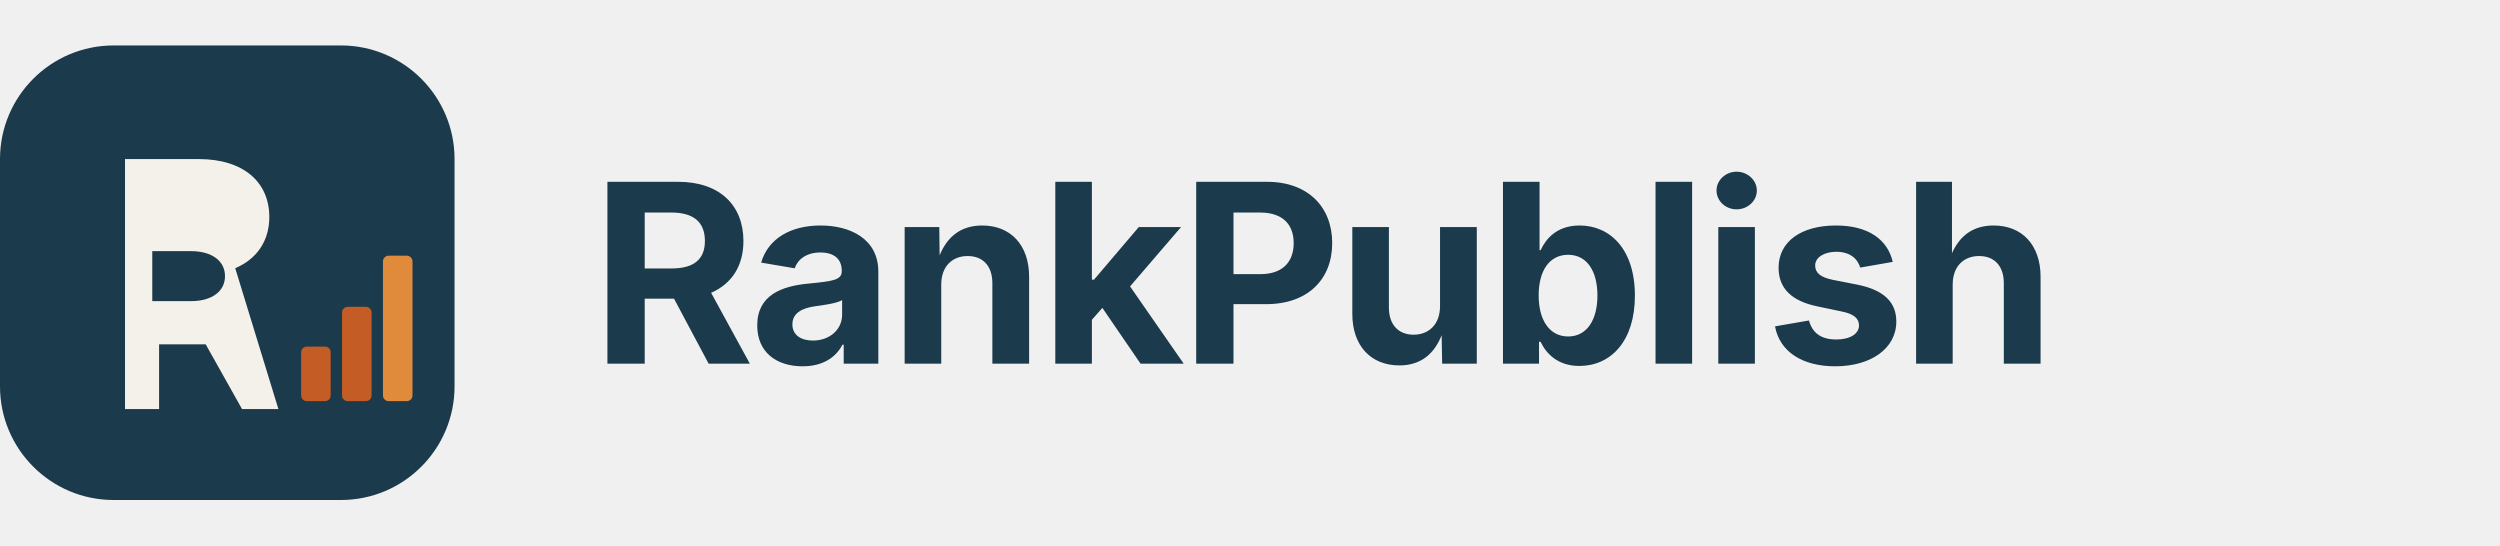
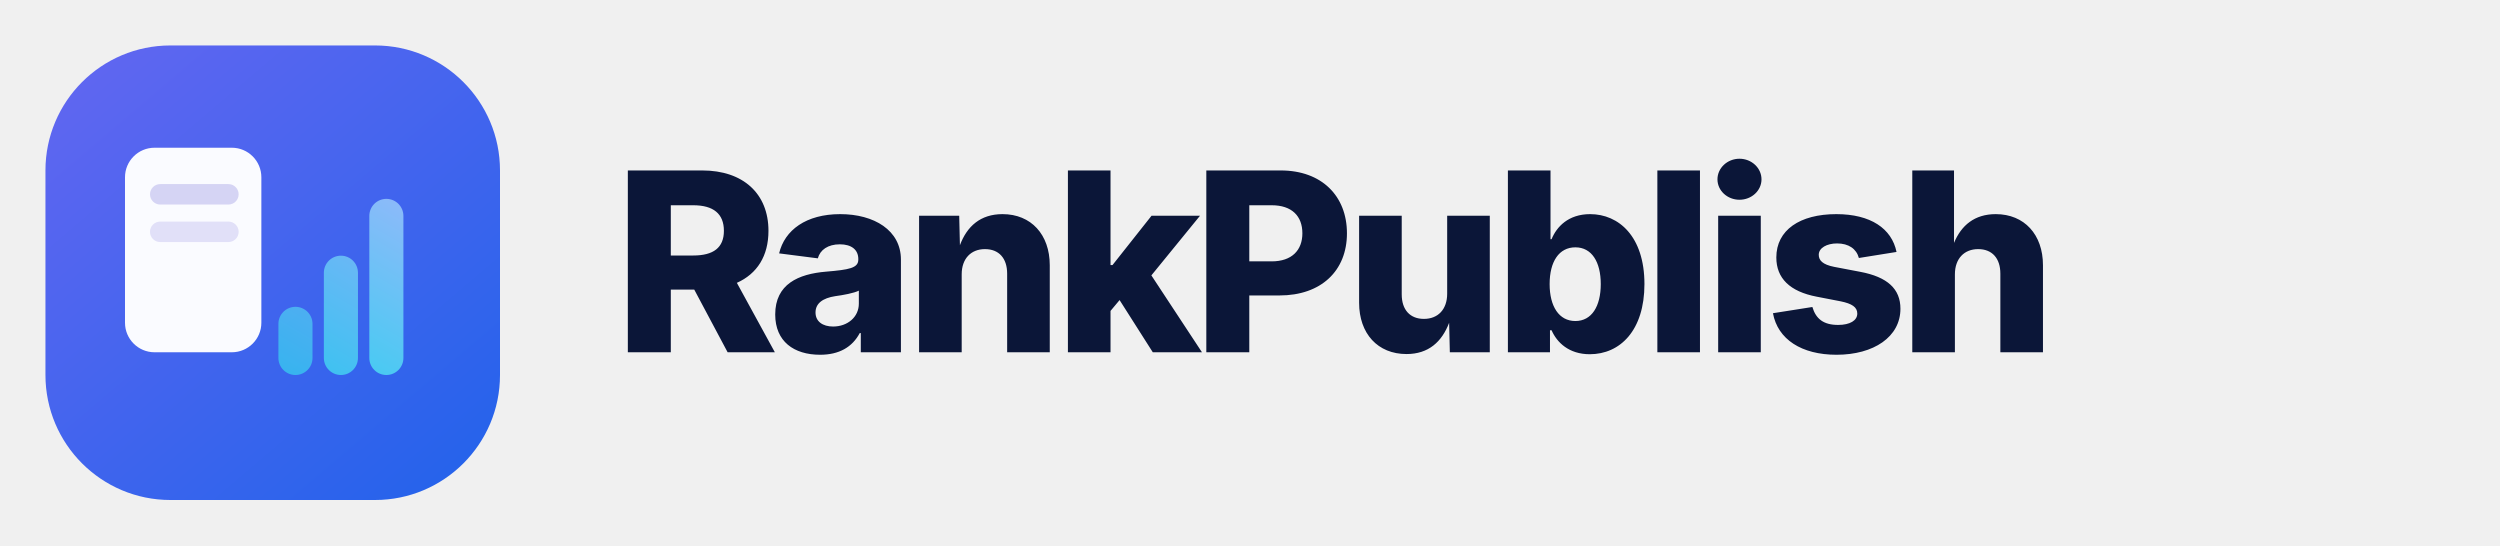
<svg xmlns="http://www.w3.org/2000/svg" viewBox="0 0 220 48" role="img" aria-label="RankPublish">
-   <rect x="0" y="4" width="40" height="40" rx="10" fill="#1B3A4B" />
-   <path d="M11 36V14h6.5c3.9 0 6.2 2 6.2 5.1 0 2.1-1.1 3.7-3 4.5L24.5 36h-3.2l-3.2-5.7h-4.1V36H11Z" fill="#F4F1EA" />
-   <path d="M13.4 26.5h3.4c1.9 0 3-.9 3-2.2s-1.1-2.2-3-2.2h-3.4v4.4Z" fill="#1B3A4B" />
-   <rect x="26.5" y="30.5" width="2.6" height="4.8" rx="0.5" fill="#C45C26" />
-   <rect x="30.1" y="27" width="2.6" height="8.3" rx="0.5" fill="#C45C26" />
-   <rect x="33.7" y="22.5" width="2.6" height="12.8" rx="0.5" fill="#E08A3C" />
-   <text x="52" y="32" font-family="-apple-system,BlinkMacSystemFont,'Segoe UI',sans-serif" font-size="22" font-weight="650" fill="#1B3A4B" letter-spacing="-0.02em">RankPublish</text>
+   <defs>
+     <linearGradient id="rpf-bg" x1="5" y1="4" x2="39" y2="44" gradientUnits="userSpaceOnUse">
+       <stop stop-color="#6366f1" />
+       <stop offset="1" stop-color="#2563eb" />
+     </linearGradient>
+     <linearGradient id="rpf-bars" x1="22" y1="36" x2="36" y2="12" gradientUnits="userSpaceOnUse">
+       <stop stop-color="#22d3ee" />
+       <stop offset="1" stop-color="#a5b4fc" />
+     </linearGradient>
+   </defs>
+   <rect x="4" y="4" width="40" height="40" rx="11" fill="url(#rpf-bg)" />
+   <rect x="11" y="13" width="12" height="18" rx="2.6" fill="#fff" fill-opacity="0.97" />
+   <rect x="13.2" y="16.2" width="7.8" height="1.8" rx="0.9" fill="#4338ca" fill-opacity="0.2" />
+   <rect x="13.2" y="19.5" width="7.8" height="1.8" rx="0.9" fill="#4338ca" fill-opacity="0.14" />
+   <rect x="24.5" y="27" width="3" height="6" rx="1.5" fill="url(#rpf-bars)" fill-opacity="0.75" />
+   <rect x="28.5" y="22.5" width="3" height="10.5" rx="1.5" fill="url(#rpf-bars)" fill-opacity="0.9" />
+   <rect x="32.5" y="17.5" width="3" height="15.5" rx="1.5" fill="url(#rpf-bars)" />
+   <text x="54" y="31" font-family="-apple-system,BlinkMacSystemFont,'Segoe UI',sans-serif" font-size="22" font-weight="800" fill="#0b1638" letter-spacing="-0.04em">RankPublish</text>
</svg>
